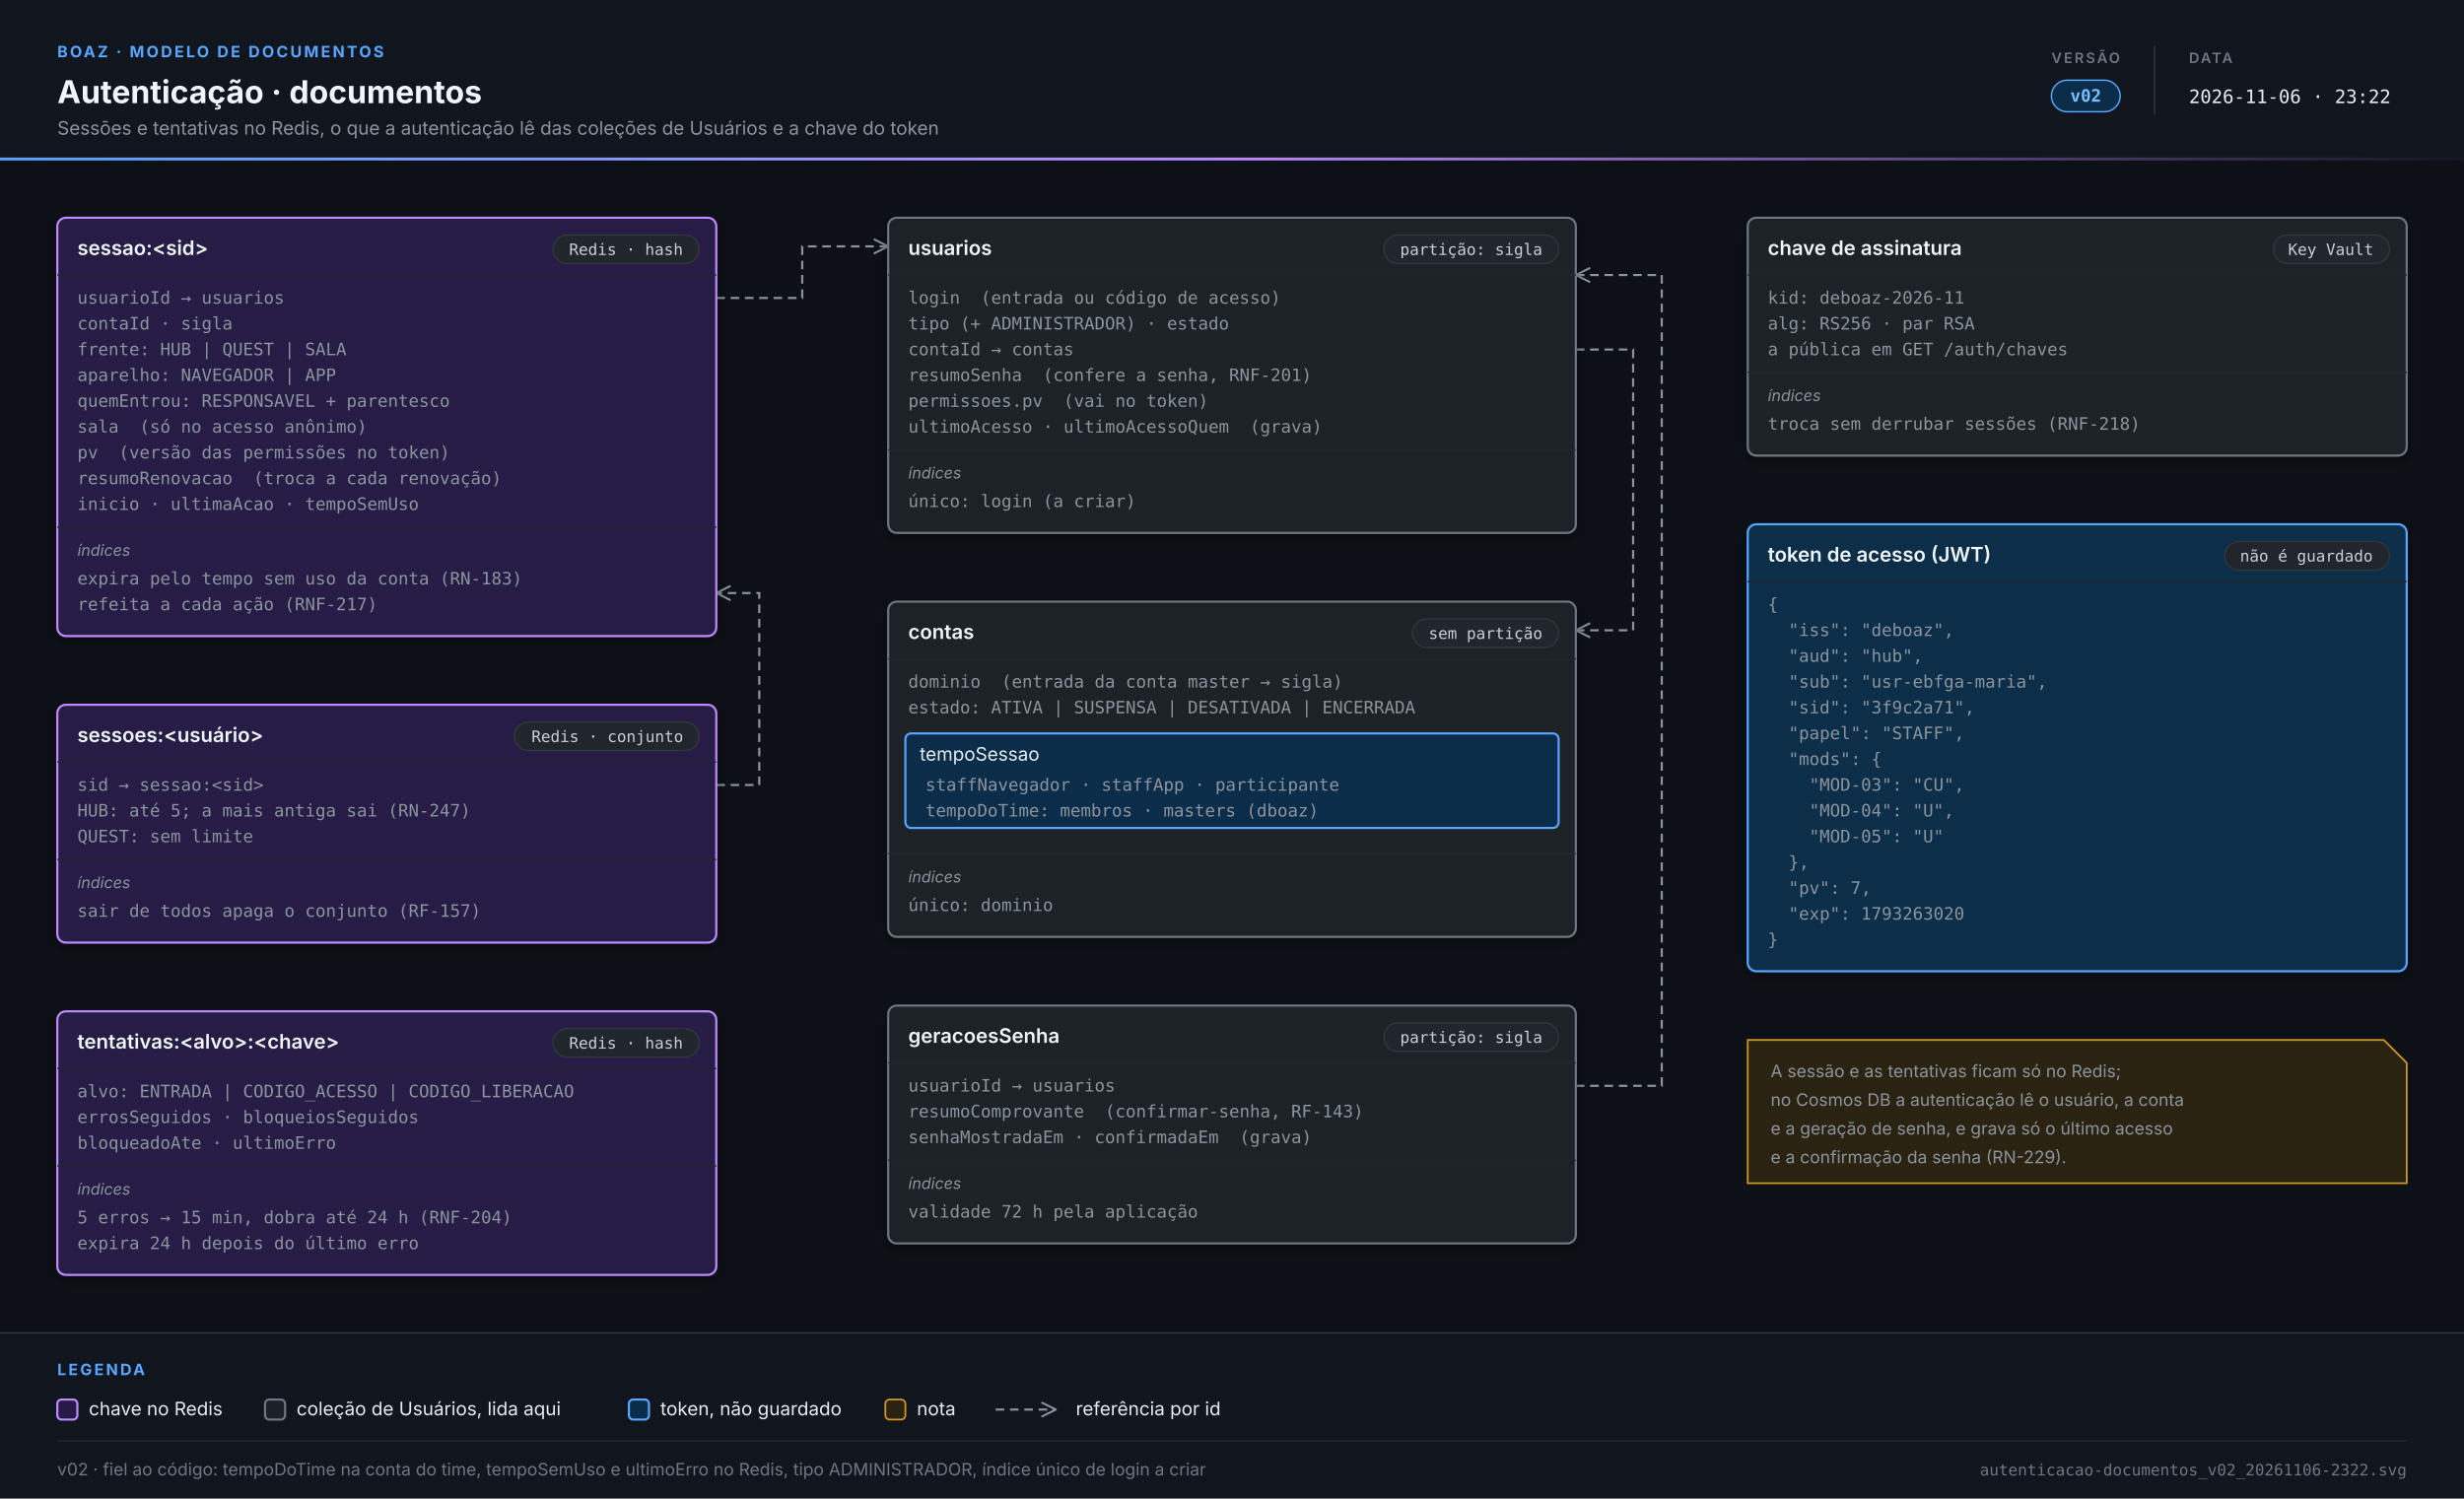
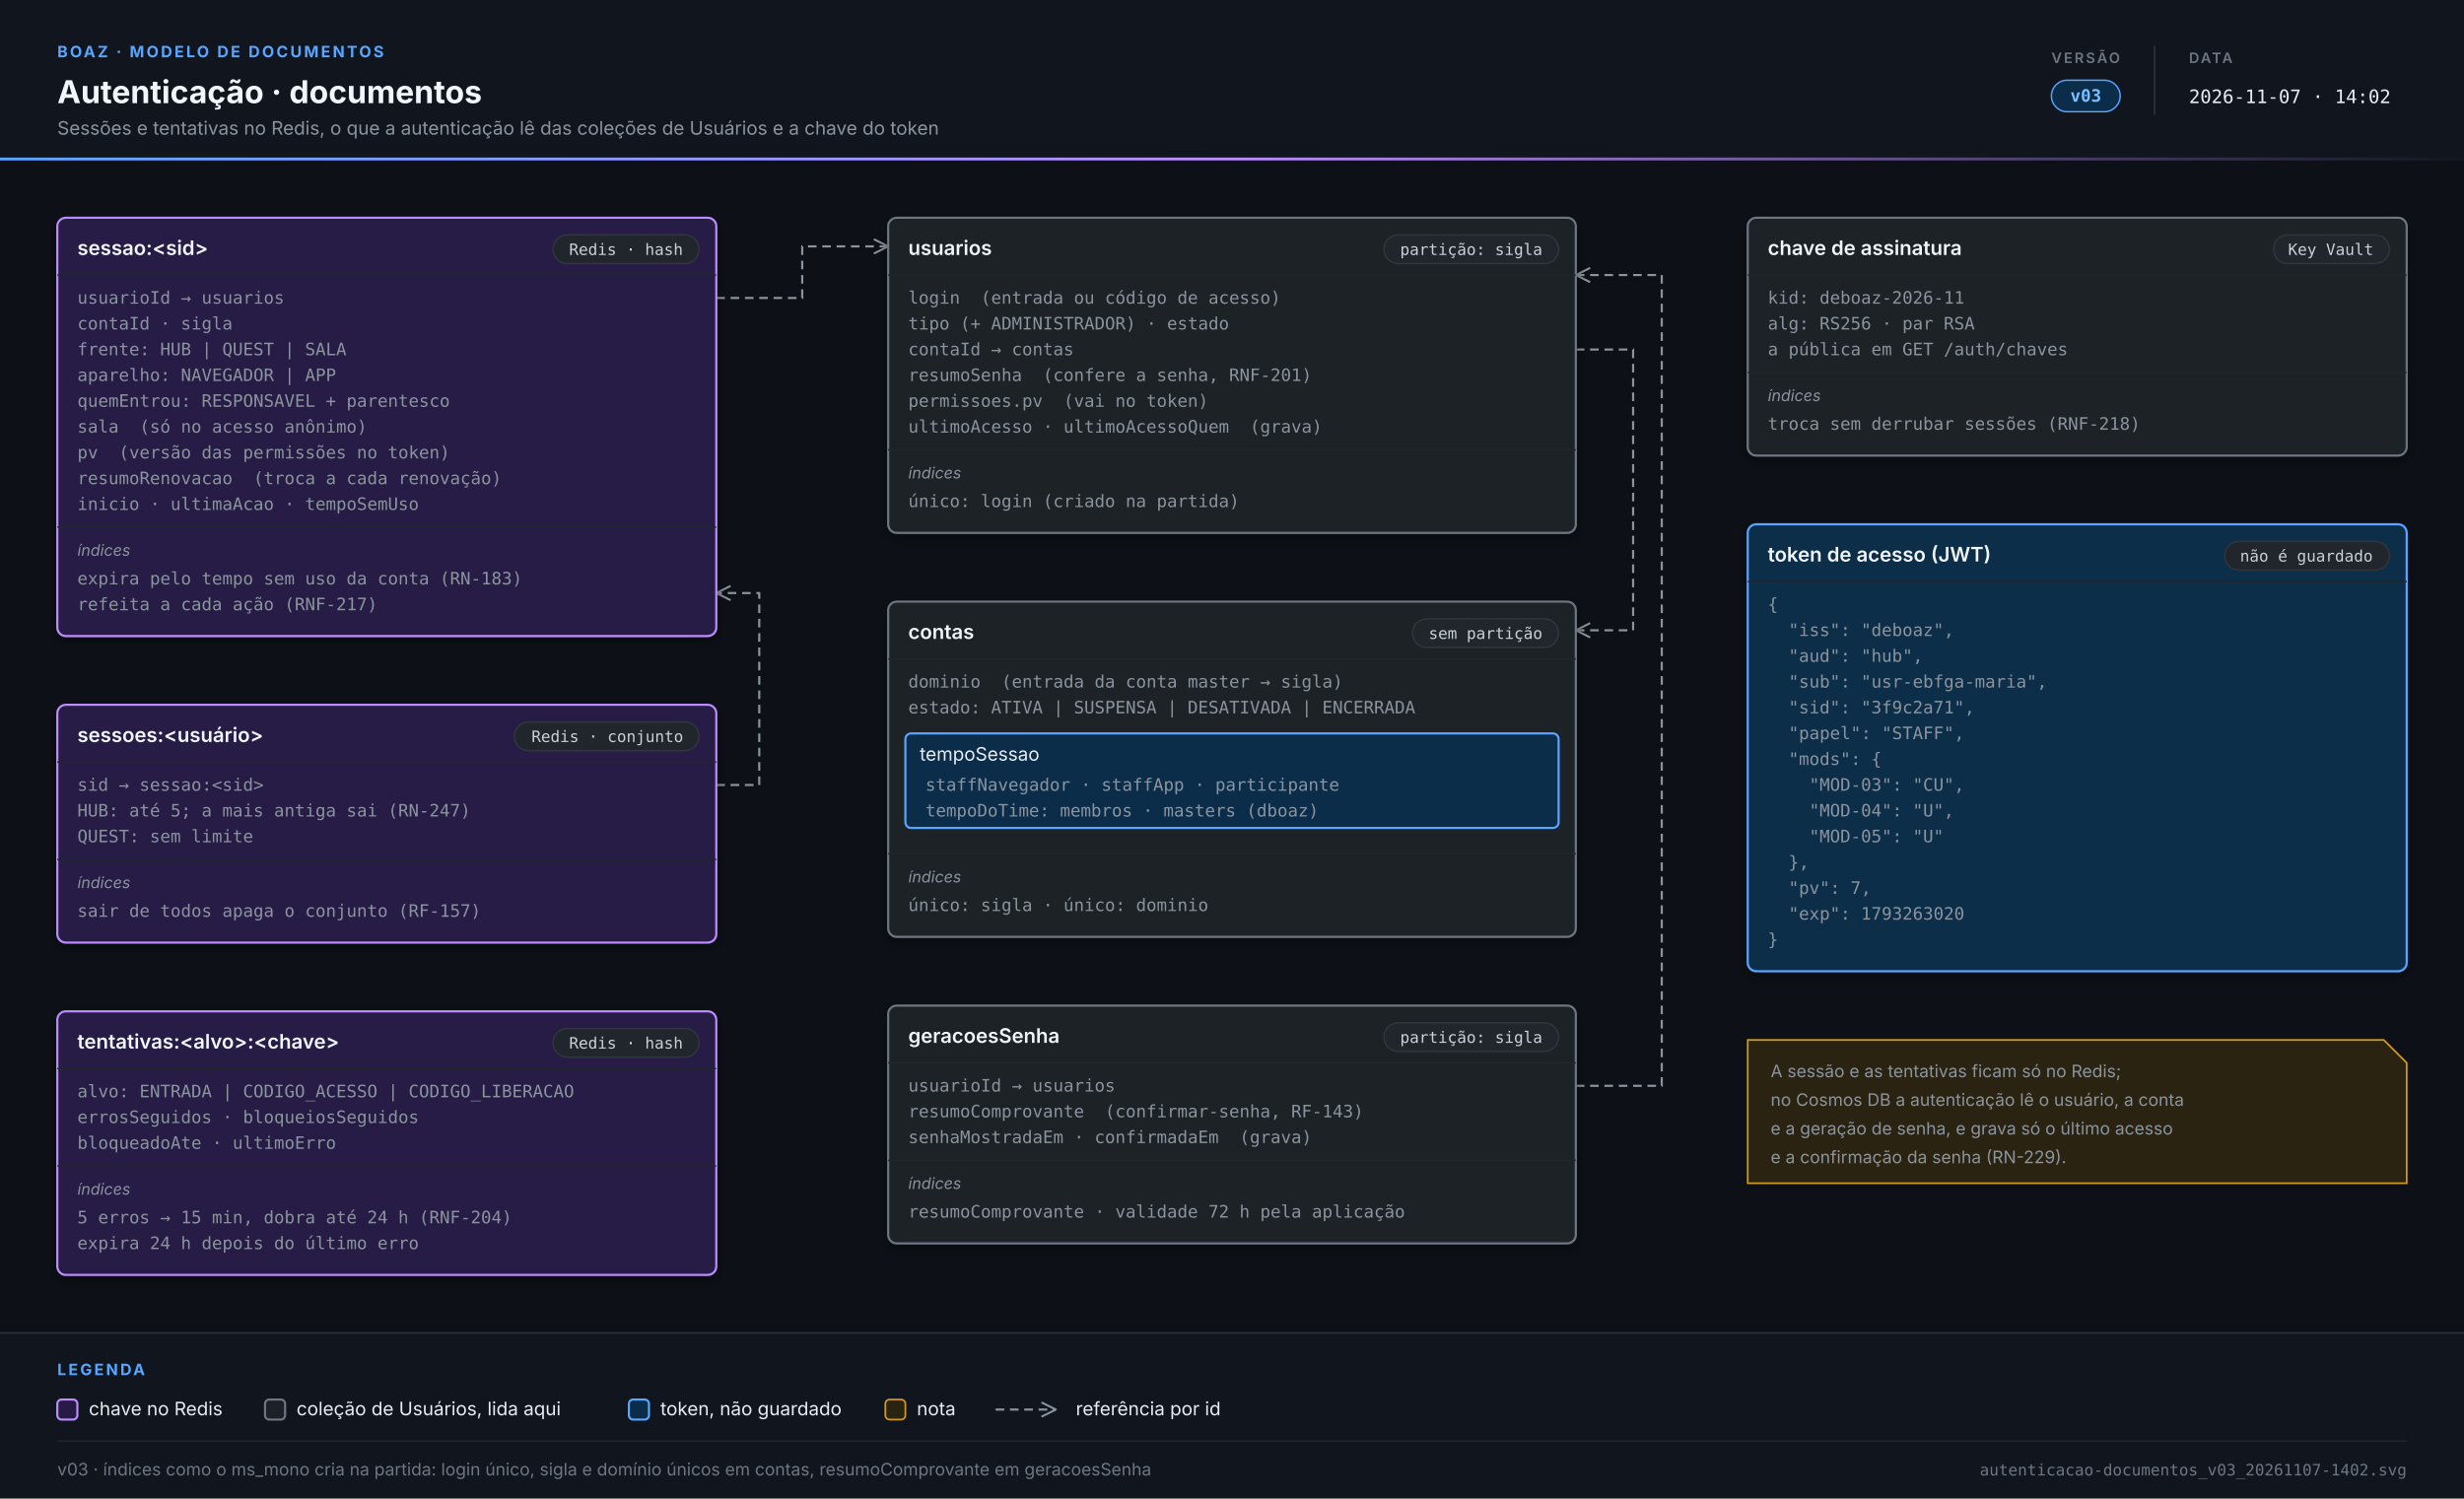
<svg xmlns="http://www.w3.org/2000/svg" viewBox="0 0 1720 1046" width="1720" height="1046">
  <style>
    /* ── base ─────────────────────────────────────────── */
    .bg            { fill: #0d1117; }
    :root          { background: #0d1117; } /* aberto sozinho no navegador, o fundo escuro cobre a janela toda */
    text           { font-family: Inter, "Segoe UI", Roboto, "Helvetica Neue", Helvetica, Arial, sans-serif; font-size: 13px; fill: #e6edf3; }
    .title         { font-size: 22px; font-weight: 700; fill: #f0f6fc; }
    .subtitle      { font-size: 13px; fill: #8b949e; }
    .section       { font-size: 12px; font-weight: 700; letter-spacing: 0.12em; fill: #58a6ff; }
    .label         { font-size: 13px; fill: #e6edf3; }
    .label-strong  { font-size: 14px; font-weight: 600; fill: #f0f6fc; }
    .label-underline { text-decoration: underline; }
    .muted         { font-size: 12px; fill: #8b949e; }
    .mono          { font-family: "JetBrains Mono", "SF Mono", Menlo, Consolas, monospace; font-size: 12px; fill: #8b949e; }
    .divider       { stroke: #21262d; stroke-width: 1; }
    .panel         { fill: #10151c; stroke: #21262d; stroke-width: 1; }

    /* ── nós: uma cor por papel, no máximo 4 por diagrama ── */
    .node          { fill: #161b22; stroke: #30363d; stroke-width: 1.5; }
    .node-face     { fill: #21262d; stroke: #30363d; stroke-width: 1.5; stroke-linejoin: round; }
    .node-blue     { fill: #0c2d4a; stroke: #58a6ff; stroke-width: 1.5; }
    .node-green    { fill: #0f2e1b; stroke: #3fb950; stroke-width: 1.5; }
    .node-purple   { fill: #271a45; stroke: #bc8cff; stroke-width: 1.5; }
    .node-orange   { fill: #3a2410; stroke: #f0883e; stroke-width: 1.5; }
    .node-red      { fill: #3b1219; stroke: #f85149; stroke-width: 1.5; }
    .node-external { fill: #1c2128; stroke: #6e7681; stroke-width: 1.5; }

    /* ── fronteiras (conta, região, rede, módulo) ─────── */
    .boundary       { fill: #161b22; fill-opacity: 0.35; stroke: #484f58; stroke-width: 1.2; stroke-dasharray: 6 4; }
    .boundary-label { font-size: 11px; font-weight: 600; letter-spacing: 0.08em; fill: #8b949e; }

    /* ── arestas e comunicação ─────────────────────────── */
    .edge          { fill: none; stroke: #8b949e; stroke-width: 1.5; }
    .edge-accent   { fill: none; stroke: #58a6ff; stroke-width: 1.8; }
    .edge-async    { stroke-dasharray: 6 4; }
    .edge-data     { stroke-dasharray: 1 5; stroke-linecap: round; stroke-width: 2.2; }
    .edge-label-bg { fill: #0d1117; }
    .arrow-head    { fill: #8b949e; }
    .arrow-accent  { fill: #58a6ff; }
    .lifeline      { stroke: #30363d; stroke-width: 1.2; stroke-dasharray: 4 4; }
    .chip          { fill: #21262d; stroke: #30363d; stroke-width: 1; }
    .chip-text     { font-family: "JetBrains Mono", "SF Mono", Menlo, Consolas, monospace; font-size: 11px; fill: #c9d1d9; }

    /* ── ícones neutros (#ic-*, #uml-*) ───────────────── */
    .ico           { fill: none; stroke: #c9d1d9; stroke-width: 1.5; stroke-linecap: round; stroke-linejoin: round; }
    .ico-fill      { fill: #c9d1d9; }
    .ico-solid     { fill: #161b22; stroke: #c9d1d9; stroke-width: 1.5; stroke-linejoin: round; }

    /* ── notação UML ───────────────────────────────────── */
    .ink           { fill: #e6edf3; }
    .ink-ring      { fill: none; stroke: #e6edf3; stroke-width: 1.5; }
    .node-note     { fill: #2b2311; stroke: #d29922; stroke-width: 1.2; }
    .uml-keyword   { font-size: 11px; font-style: italic; fill: #8b949e; }
    .activation    { fill: #21262d; stroke: #8b949e; stroke-width: 1.2; }
    .frame-tag     { fill: #21262d; stroke: #484f58; stroke-width: 1.2; }
    .frame-op      { font-size: 11px; font-weight: 700; fill: #c9d1d9; }
    .arrow-open    { fill: none; stroke: #8b949e; stroke-width: 1.4; stroke-linejoin: round; }
    .arrow-hollow  { fill: #0d1117; stroke: #8b949e; stroke-width: 1.2; stroke-linejoin: round; }

    /* ── marca d'água: topo e rodapé (seção 7) ────────── */
    .wm-band       { fill: #11161e; }
    .wm-accent     { fill: url(#marca-acento); }
    .wm-sep        { stroke: #30363d; stroke-width: 1; }
    .wm-frame      { fill: none; stroke: #30363d; stroke-width: 1; }
    .wm-eyebrow    { font-size: 11px; font-weight: 700; letter-spacing: 0.14em; fill: #58a6ff; }
    .wm-meta-label { font-size: 10px; font-weight: 600; letter-spacing: 0.14em; fill: #6e7681; }
    .wm-meta-value { font-family: "JetBrains Mono", "SF Mono", Menlo, Consolas, monospace; font-size: 13px; fill: #e6edf3; }
    .wm-badge      { fill: #0c2d4a; stroke: #58a6ff; stroke-width: 1; }
    .wm-badge-text { font-family: "JetBrains Mono", "SF Mono", Menlo, Consolas, monospace; font-size: 12px; font-weight: 700; fill: #79c0ff; }
    .wm-file       { font-family: "JetBrains Mono", "SF Mono", Menlo, Consolas, monospace; font-size: 11px; fill: #6e7681; }
    .footer        { font-size: 12px; fill: #6e7681; }
  </style>
  <defs>
    <marker id="seta" viewBox="0 0 10 10" refX="9" refY="5" markerWidth="7" markerHeight="7" orient="auto-start-reverse">
      <path d="M0,0 L10,5 L0,10 z" class="arrow-head" />
    </marker>
    <marker id="seta-destaque" viewBox="0 0 10 10" refX="9" refY="5" markerWidth="7" markerHeight="7" orient="auto-start-reverse">
      <path d="M0,0 L10,5 L0,10 z" class="arrow-accent" />
    </marker>
    <marker id="seta-aberta" viewBox="-1 -1 12 12" refX="10" refY="5" markerWidth="8" markerHeight="8" orient="auto-start-reverse">
      <path d="M0,0 L10,5 L0,10" class="arrow-open" />
    </marker>
    <marker id="heranca" viewBox="-1 -1 14 14" refX="12" refY="6" markerWidth="10" markerHeight="10" orient="auto-start-reverse">
      <path d="M0,0 L12,6 L0,12 z" class="arrow-hollow" />
    </marker>
    <marker id="extensao" viewBox="-1 -1 14 14" refX="12" refY="6" markerWidth="10" markerHeight="10" orient="auto-start-reverse">
      <path d="M0,0 L12,6 L0,12 z" class="arrow-head" />
    </marker>
    <marker id="composicao" viewBox="-1 -1 16 10" refX="14" refY="4" markerWidth="16" markerHeight="11" orient="auto-start-reverse">
      <path d="M0,4 L7,0 L14,4 L7,8 z" class="arrow-head" />
    </marker>
    <marker id="agregacao" viewBox="-1 -1 16 10" refX="14" refY="4" markerWidth="16" markerHeight="11" orient="auto-start-reverse">
      <path d="M0,4 L7,0 L14,4 L7,8 z" class="arrow-hollow" />
    </marker>
    <marker id="er-um" viewBox="0 0 16 12" refX="16" refY="6" markerWidth="16" markerHeight="12" markerUnits="userSpaceOnUse" orient="auto-start-reverse">
      <path d="M6,0 V12 M10,0 V12" class="arrow-open" />
    </marker>
    <marker id="er-muitos" viewBox="0 0 16 12" refX="16" refY="6" markerWidth="16" markerHeight="12" markerUnits="userSpaceOnUse" orient="auto-start-reverse">
      <path d="M4,0 V12 M6,6 L16,0 M6,6 L16,12" class="arrow-open" />
    </marker>
    <filter id="sombra" x="-10%" y="-10%" width="120%" height="140%">
      <feDropShadow dx="0" dy="3" stdDeviation="4" flood-color="#000000" flood-opacity="0.45" />
    </filter>
    <linearGradient id="marca-acento" x1="0" y1="0" x2="1" y2="0">
      <stop offset="0" stop-color="#58a6ff" />
      <stop offset="0.5" stop-color="#bc8cff" />
      <stop offset="1" stop-color="#bc8cff" stop-opacity="0" />
    </linearGradient>
  </defs>
  <rect class="bg" x="0" y="0" width="1720" height="1046" />
  <g id="marca-topo">
    <rect class="wm-band" x="0" y="0" width="1720" height="112" />
    <rect class="wm-accent" x="0" y="110" width="1720" height="2" />
    <text class="wm-eyebrow" x="40" y="40">BOAZ · MODELO DE DOCUMENTOS</text>
    <text class="title" x="40" y="72">Autenticação · documentos</text>
    <text class="subtitle" x="40" y="94">Sessões e tentativas no Redis, o que a autenticação lê das coleções de Usuários e a chave do token</text>
    <text class="wm-meta-label" x="1432" y="44">VERSÃO</text>
    <rect class="wm-badge" x="1432" y="56" width="48" height="22" rx="11" />
-     <text class="wm-badge-text" x="1456" y="71" text-anchor="middle">v02</text>
+     <text class="wm-badge-text" x="1456" y="71" text-anchor="middle">v03</text>
    <line class="wm-sep" x1="1504" y1="32" x2="1504" y2="80" />
    <text class="wm-meta-label" x="1528" y="44">DATA</text>
-     <text class="wm-meta-value" x="1528" y="72">2026-11-06 · 23:22</text>
+     <text class="wm-meta-value" x="1528" y="72">2026-11-07 · 14:02</text>
  </g>
  <g id="desenho" transform="translate(0,152)">
    <path class="edge edge-async" d="M500,56 L560,56 L560,20 L620,20" marker-end="url(#seta-aberta)" />
    <path class="edge edge-async" d="M500,396 L530,396 L530,262 L500,262" marker-end="url(#seta-aberta)" />
    <path class="edge edge-async" d="M1100,92 L1140,92 L1140,288 L1100,288" marker-end="url(#seta-aberta)" />
    <path class="edge edge-async" d="M1100,606 L1160,606 L1160,40 L1100,40" marker-end="url(#seta-aberta)" />
    <g id="c-sessao" filter="url(#sombra)">
      <rect class="node-purple" x="40" y="0" width="460" height="292" rx="6" />
    </g>
    <text class="label-strong" x="54" y="26">sessao:&lt;sid&gt;</text>
    <rect class="chip" x="386" y="12" width="102" height="20" rx="10" />
    <text class="chip-text" x="437" y="26" text-anchor="middle">Redis · hash</text>
    <line class="divider" x1="40" y1="40" x2="500" y2="40" />
    <text class="mono" x="54" y="60" xml:space="preserve">usuarioId → usuarios</text>
    <text class="mono" x="54" y="78" xml:space="preserve">contaId · sigla</text>
    <text class="mono" x="54" y="96" xml:space="preserve">frente: HUB | QUEST | SALA</text>
    <text class="mono" x="54" y="114" xml:space="preserve">aparelho: NAVEGADOR | APP</text>
    <text class="mono" x="54" y="132" xml:space="preserve">quemEntrou: RESPONSAVEL + parentesco</text>
    <text class="mono" x="54" y="150" xml:space="preserve">sala  (só no acesso anônimo)</text>
    <text class="mono" x="54" y="168" xml:space="preserve">pv  (versão das permissões no token)</text>
    <text class="mono" x="54" y="186" xml:space="preserve">resumoRenovacao  (troca a cada renovação)</text>
    <text class="mono" x="54" y="204" xml:space="preserve">inicio · ultimaAcao · tempoSemUso</text>
    <line class="divider" x1="40" y1="216" x2="500" y2="216" />
    <text class="uml-keyword" x="54" y="236">índices</text>
    <text class="mono" x="54" y="256">expira pelo tempo sem uso da conta (RN-183)</text>
    <text class="mono" x="54" y="274">refeita a cada ação (RNF-217)</text>
    <g id="c-sessoes" filter="url(#sombra)">
      <rect class="node-purple" x="40" y="340" width="460" height="166" rx="6" />
    </g>
    <text class="label-strong" x="54" y="366">sessoes:&lt;usuário&gt;</text>
    <rect class="chip" x="359" y="352" width="129" height="20" rx="10" />
    <text class="chip-text" x="424" y="366" text-anchor="middle">Redis · conjunto</text>
    <line class="divider" x1="40" y1="380" x2="500" y2="380" />
    <text class="mono" x="54" y="400" xml:space="preserve">sid → sessao:&lt;sid&gt;</text>
    <text class="mono" x="54" y="418" xml:space="preserve">HUB: até 5; a mais antiga sai (RN-247)</text>
    <text class="mono" x="54" y="436" xml:space="preserve">QUEST: sem limite</text>
    <line class="divider" x1="40" y1="448" x2="500" y2="448" />
    <text class="uml-keyword" x="54" y="468">índices</text>
    <text class="mono" x="54" y="488">sair de todos apaga o conjunto (RF-157)</text>
    <g id="c-tentativas" filter="url(#sombra)">
      <rect class="node-purple" x="40" y="554" width="460" height="184" rx="6" />
    </g>
    <text class="label-strong" x="54" y="580">tentativas:&lt;alvo&gt;:&lt;chave&gt;</text>
    <rect class="chip" x="386" y="566" width="102" height="20" rx="10" />
    <text class="chip-text" x="437" y="580" text-anchor="middle">Redis · hash</text>
    <line class="divider" x1="40" y1="594" x2="500" y2="594" />
    <text class="mono" x="54" y="614" xml:space="preserve">alvo: ENTRADA | CODIGO_ACESSO | CODIGO_LIBERACAO</text>
    <text class="mono" x="54" y="632" xml:space="preserve">errosSeguidos · bloqueiosSeguidos</text>
    <text class="mono" x="54" y="650" xml:space="preserve">bloqueadoAte · ultimoErro</text>
    <line class="divider" x1="40" y1="662" x2="500" y2="662" />
    <text class="uml-keyword" x="54" y="682">índices</text>
    <text class="mono" x="54" y="702">5 erros → 15 min, dobra até 24 h (RNF-204)</text>
    <text class="mono" x="54" y="720">expira 24 h depois do último erro</text>
    <g id="c-usuarios" filter="url(#sombra)">
      <rect class="node-external" x="620" y="0" width="480" height="220" rx="6" />
    </g>
    <text class="label-strong" x="634" y="26">usuarios</text>
    <rect class="chip" x="966" y="12" width="122" height="20" rx="10" />
    <text class="chip-text" x="1027" y="26" text-anchor="middle">partição: sigla</text>
    <line class="divider" x1="620" y1="40" x2="1100" y2="40" />
    <text class="mono" x="634" y="60" xml:space="preserve">login  (entrada ou código de acesso)</text>
    <text class="mono" x="634" y="78" xml:space="preserve">tipo (+ ADMINISTRADOR) · estado</text>
    <text class="mono" x="634" y="96" xml:space="preserve">contaId → contas</text>
    <text class="mono" x="634" y="114" xml:space="preserve">resumoSenha  (confere a senha, RNF-201)</text>
    <text class="mono" x="634" y="132" xml:space="preserve">permissoes.pv  (vai no token)</text>
    <text class="mono" x="634" y="150" xml:space="preserve">ultimoAcesso · ultimoAcessoQuem  (grava)</text>
    <line class="divider" x1="620" y1="162" x2="1100" y2="162" />
    <text class="uml-keyword" x="634" y="182">índices</text>
-     <text class="mono" x="634" y="202">único: login (a criar)</text>
+     <text class="mono" x="634" y="202">único: login (criado na partida)</text>
    <g id="c-contas" filter="url(#sombra)">
      <rect class="node-external" x="620" y="268" width="480" height="234" rx="6" />
    </g>
    <text class="label-strong" x="634" y="294">contas</text>
    <rect class="chip" x="986" y="280" width="102" height="20" rx="10" />
    <text class="chip-text" x="1037" y="294" text-anchor="middle">sem partição</text>
    <line class="divider" x1="620" y1="308" x2="1100" y2="308" />
    <text class="mono" x="634" y="328" xml:space="preserve">dominio  (entrada da conta master → sigla)</text>
    <text class="mono" x="634" y="346" xml:space="preserve">estado: ATIVA | SUSPENSA | DESATIVADA | ENCERRADA</text>
    <rect class="node-blue" x="632" y="360" width="456" height="66" rx="4" />
    <text class="label" x="642" y="379">tempoSessao</text>
    <text class="mono" x="646" y="400" xml:space="preserve">staffNavegador · staffApp · participante</text>
    <text class="mono" x="646" y="418" xml:space="preserve">tempoDoTime: membros · masters (dboaz)</text>
    <line class="divider" x1="620" y1="444" x2="1100" y2="444" />
    <text class="uml-keyword" x="634" y="464">índices</text>
-     <text class="mono" x="634" y="484">único: dominio</text>
+     <text class="mono" x="634" y="484">único: sigla · único: dominio</text>
    <g id="c-geracoes" filter="url(#sombra)">
      <rect class="node-external" x="620" y="550" width="480" height="166" rx="6" />
    </g>
    <text class="label-strong" x="634" y="576">geracoesSenha</text>
    <rect class="chip" x="966" y="562" width="122" height="20" rx="10" />
    <text class="chip-text" x="1027" y="576" text-anchor="middle">partição: sigla</text>
    <line class="divider" x1="620" y1="590" x2="1100" y2="590" />
    <text class="mono" x="634" y="610" xml:space="preserve">usuarioId → usuarios</text>
    <text class="mono" x="634" y="628" xml:space="preserve">resumoComprovante  (confirmar-senha, RF-143)</text>
    <text class="mono" x="634" y="646" xml:space="preserve">senhaMostradaEm · confirmadaEm  (grava)</text>
    <line class="divider" x1="620" y1="658" x2="1100" y2="658" />
    <text class="uml-keyword" x="634" y="678">índices</text>
-     <text class="mono" x="634" y="698">validade 72 h pela aplicação</text>
+     <text class="mono" x="634" y="698">resumoComprovante · validade 72 h pela aplicação</text>
    <g id="c-chave" filter="url(#sombra)">
      <rect class="node-external" x="1220" y="0" width="460" height="166" rx="6" />
    </g>
    <text class="label-strong" x="1234" y="26">chave de assinatura</text>
    <rect class="chip" x="1587" y="12" width="81" height="20" rx="10" />
    <text class="chip-text" x="1627" y="26" text-anchor="middle">Key Vault</text>
    <line class="divider" x1="1220" y1="40" x2="1680" y2="40" />
    <text class="mono" x="1234" y="60" xml:space="preserve">kid: deboaz-2026-11</text>
    <text class="mono" x="1234" y="78" xml:space="preserve">alg: RS256 · par RSA</text>
    <text class="mono" x="1234" y="96" xml:space="preserve">a pública em GET /auth/chaves</text>
    <line class="divider" x1="1220" y1="108" x2="1680" y2="108" />
    <text class="uml-keyword" x="1234" y="128">índices</text>
    <text class="mono" x="1234" y="148">troca sem derrubar sessões (RNF-218)</text>
    <g id="c-token" filter="url(#sombra)">
      <rect class="node-blue" x="1220" y="214" width="460" height="312" rx="6" />
    </g>
    <text class="label-strong" x="1234" y="240">token de acesso (JWT)</text>
    <rect class="chip" x="1553" y="226" width="115" height="20" rx="10" />
    <text class="chip-text" x="1610" y="240" text-anchor="middle">não é guardado</text>
    <line class="divider" x1="1220" y1="254" x2="1680" y2="254" />
    <text class="mono" x="1234" y="274" xml:space="preserve">{</text>
    <text class="mono" x="1234" y="292" xml:space="preserve">  "iss": "deboaz",</text>
    <text class="mono" x="1234" y="310" xml:space="preserve">  "aud": "hub",</text>
    <text class="mono" x="1234" y="328" xml:space="preserve">  "sub": "usr-ebfga-maria",</text>
    <text class="mono" x="1234" y="346" xml:space="preserve">  "sid": "3f9c2a71",</text>
    <text class="mono" x="1234" y="364" xml:space="preserve">  "papel": "STAFF",</text>
    <text class="mono" x="1234" y="382" xml:space="preserve">  "mods": {</text>
    <text class="mono" x="1234" y="400" xml:space="preserve">    "MOD-03": "CU",</text>
    <text class="mono" x="1234" y="418" xml:space="preserve">    "MOD-04": "U",</text>
    <text class="mono" x="1234" y="436" xml:space="preserve">    "MOD-05": "U"</text>
    <text class="mono" x="1234" y="454" xml:space="preserve">  },</text>
    <text class="mono" x="1234" y="472" xml:space="preserve">  "pv": 7,</text>
    <text class="mono" x="1234" y="490" xml:space="preserve">  "exp": 1793263020</text>
    <text class="mono" x="1234" y="508" xml:space="preserve">}</text>
    <g>
      <path class="node-note" d="M1220,574 H1664 L1680,590 V674 H1220 Z" />
      <text class="muted" x="1236" y="600">A sessão e as tentativas ficam só no Redis;</text>
      <text class="muted" x="1236" y="620">no Cosmos DB a autenticação lê o usuário, a conta</text>
      <text class="muted" x="1236" y="640">e a geração de senha, e grava só o último acesso</text>
      <text class="muted" x="1236" y="660">e a confirmação da senha (RN-229).</text>
    </g>
  </g>
  <g id="marca-rodape" transform="translate(0,930)">
    <rect class="wm-band" x="0" y="0" width="1720" height="116" />
    <line class="wm-sep" x1="0" y1="0.5" x2="1720" y2="0.5" />
    <text class="wm-eyebrow" x="40" y="30">LEGENDA</text>
    <rect class="node-purple" x="40" y="47" width="14" height="14" rx="3" />
    <text class="label" x="62" y="58">chave no Redis</text>
    <rect class="node-external" x="185" y="47" width="14" height="14" rx="3" />
    <text class="label" x="207" y="58">coleção de Usuários, lida aqui</text>
    <rect class="node-blue" x="439" y="47" width="14" height="14" rx="3" />
    <text class="label" x="461" y="58">token, não guardado</text>
    <rect class="node-note" x="618" y="47" width="14" height="14" rx="3" />
    <text class="label" x="640" y="58">nota</text>
    <line class="edge edge-async" x1="695" y1="54" x2="737" y2="54" marker-end="url(#seta-aberta)" />
    <text class="label" x="751" y="58">referência por id</text>
    <line class="divider" x1="40" y1="76" x2="1680" y2="76" />
-     <text class="footer" x="40" y="100">v02 · fiel ao código: tempoDoTime na conta do time, tempoSemUso e ultimoErro no Redis, tipo ADMINISTRADOR, índice único de login a criar</text>
-     <text class="wm-file" x="1680" y="100" text-anchor="end">autenticacao-documentos_v02_20261106-2322.svg</text>
+     <text class="footer" x="40" y="100">v03 · índices como o ms_mono cria na partida: login único, sigla e domínio únicos em contas, resumoComprovante em geracoesSenha</text>
+     <text class="wm-file" x="1680" y="100" text-anchor="end">autenticacao-documentos_v03_20261107-1402.svg</text>
  </g>
</svg>
